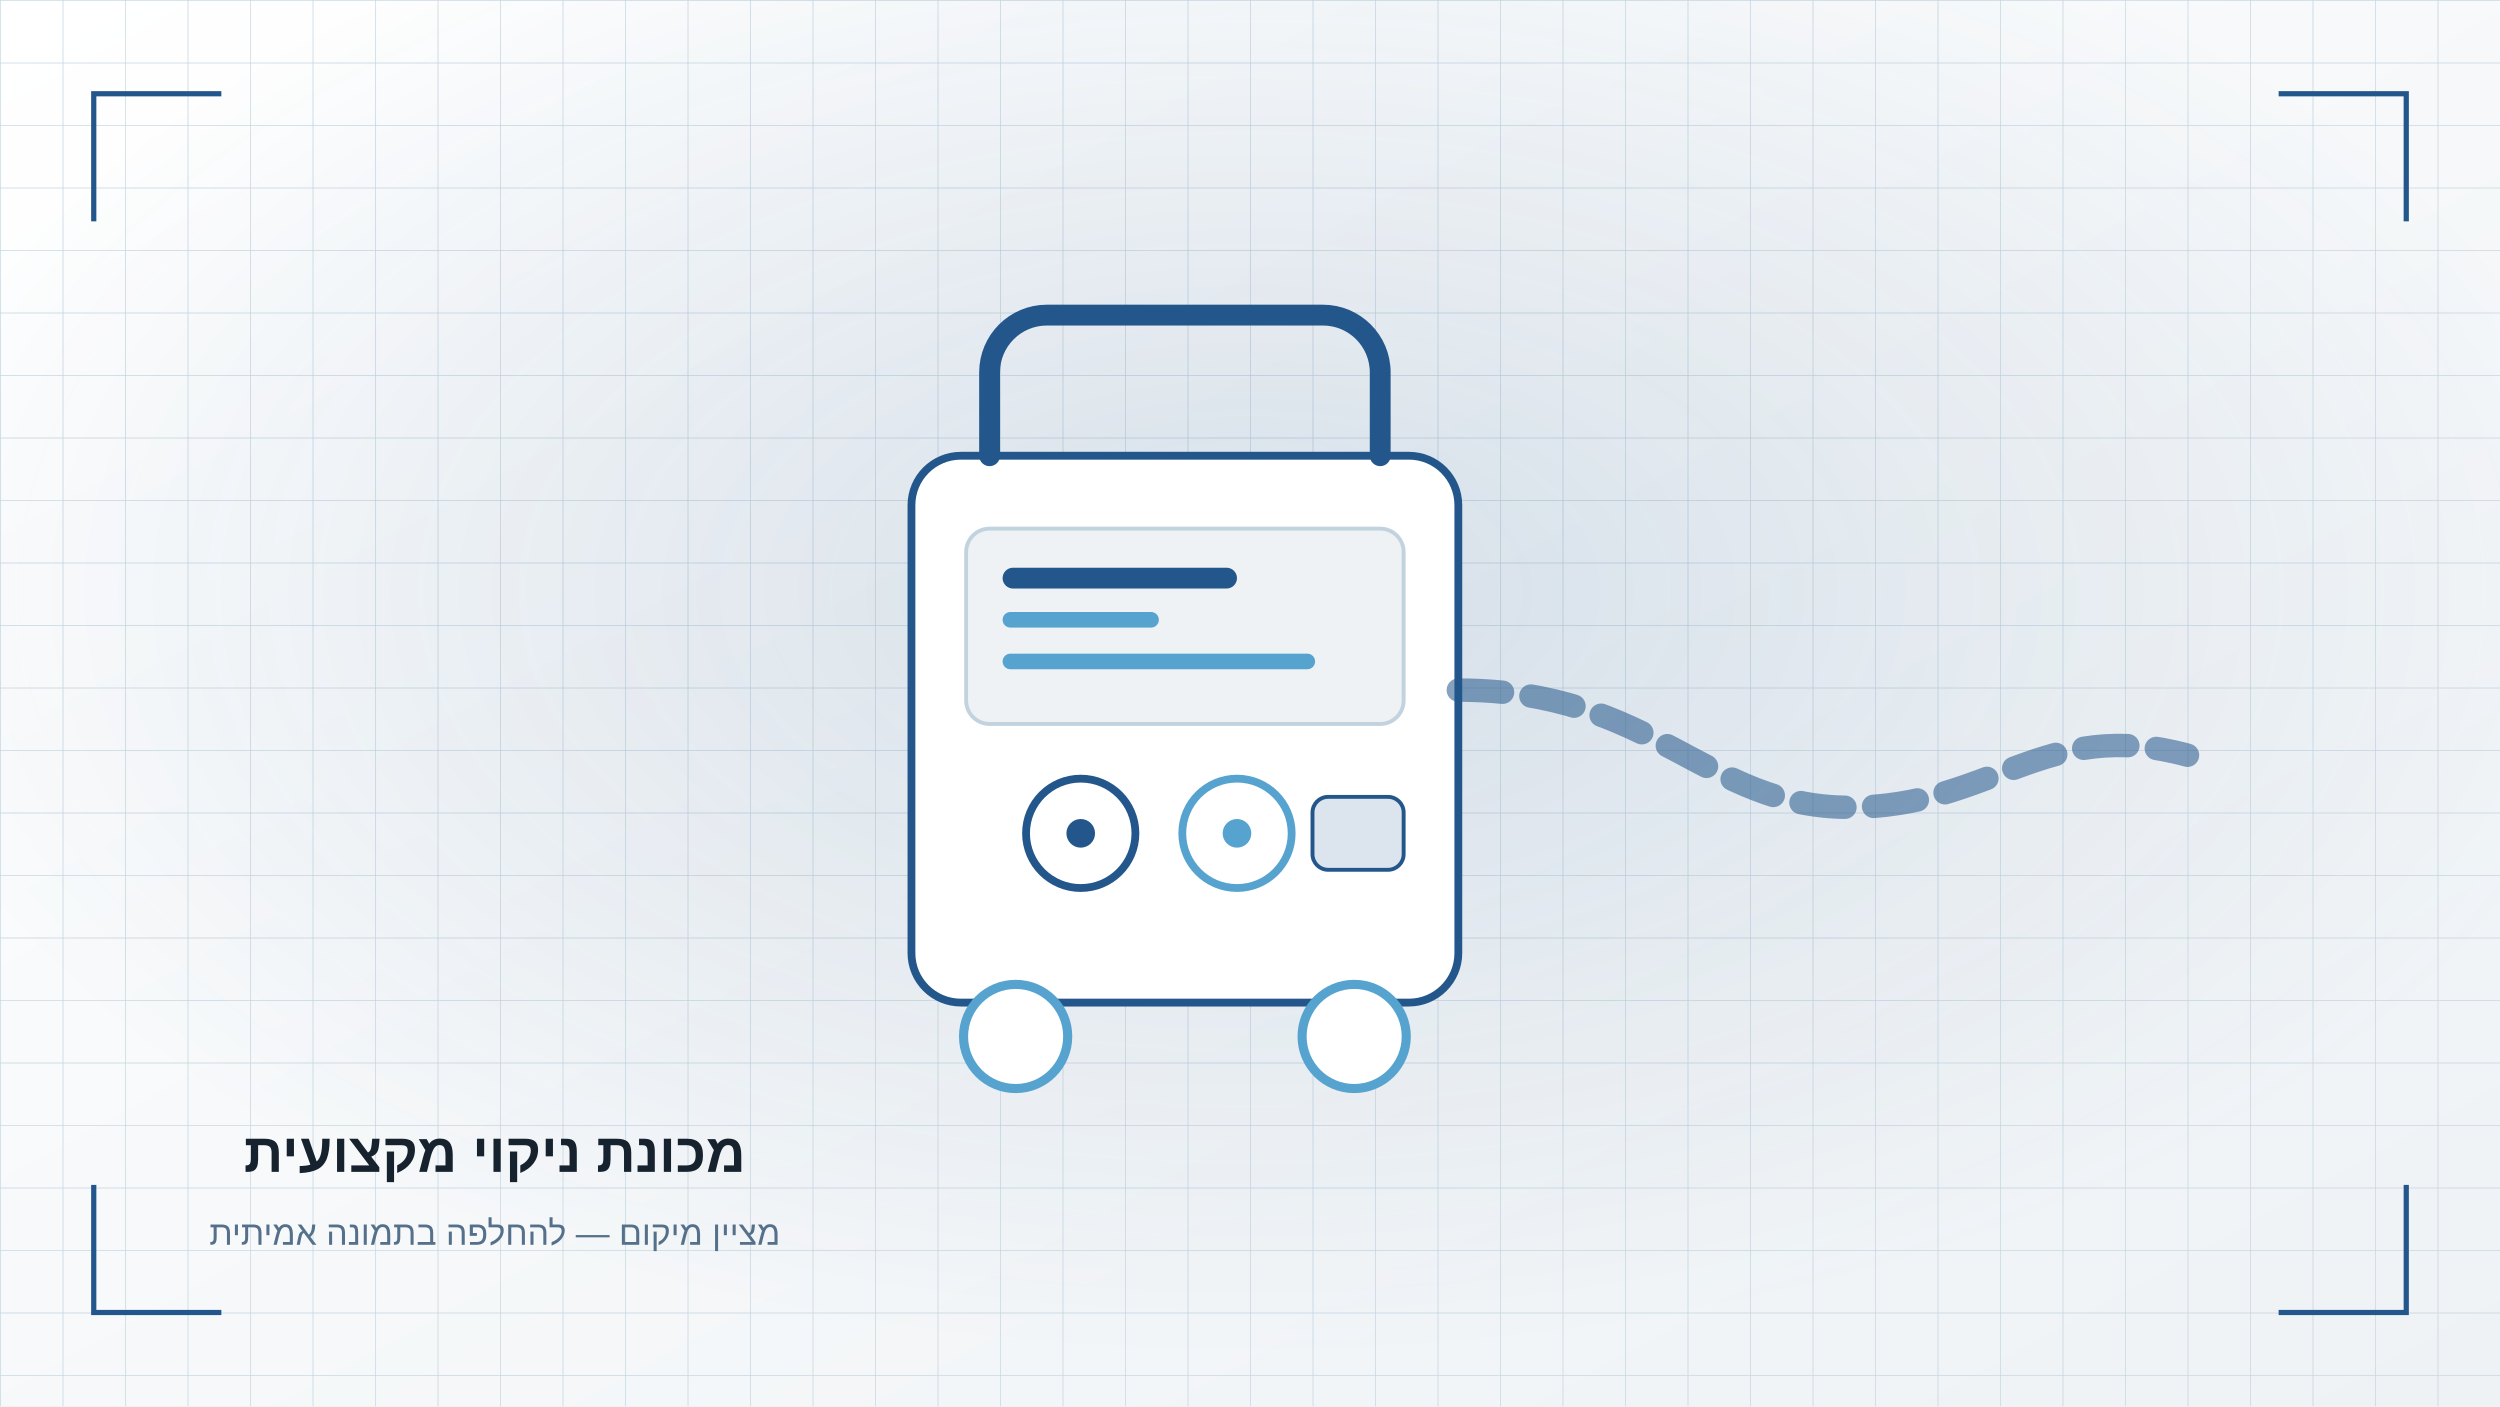
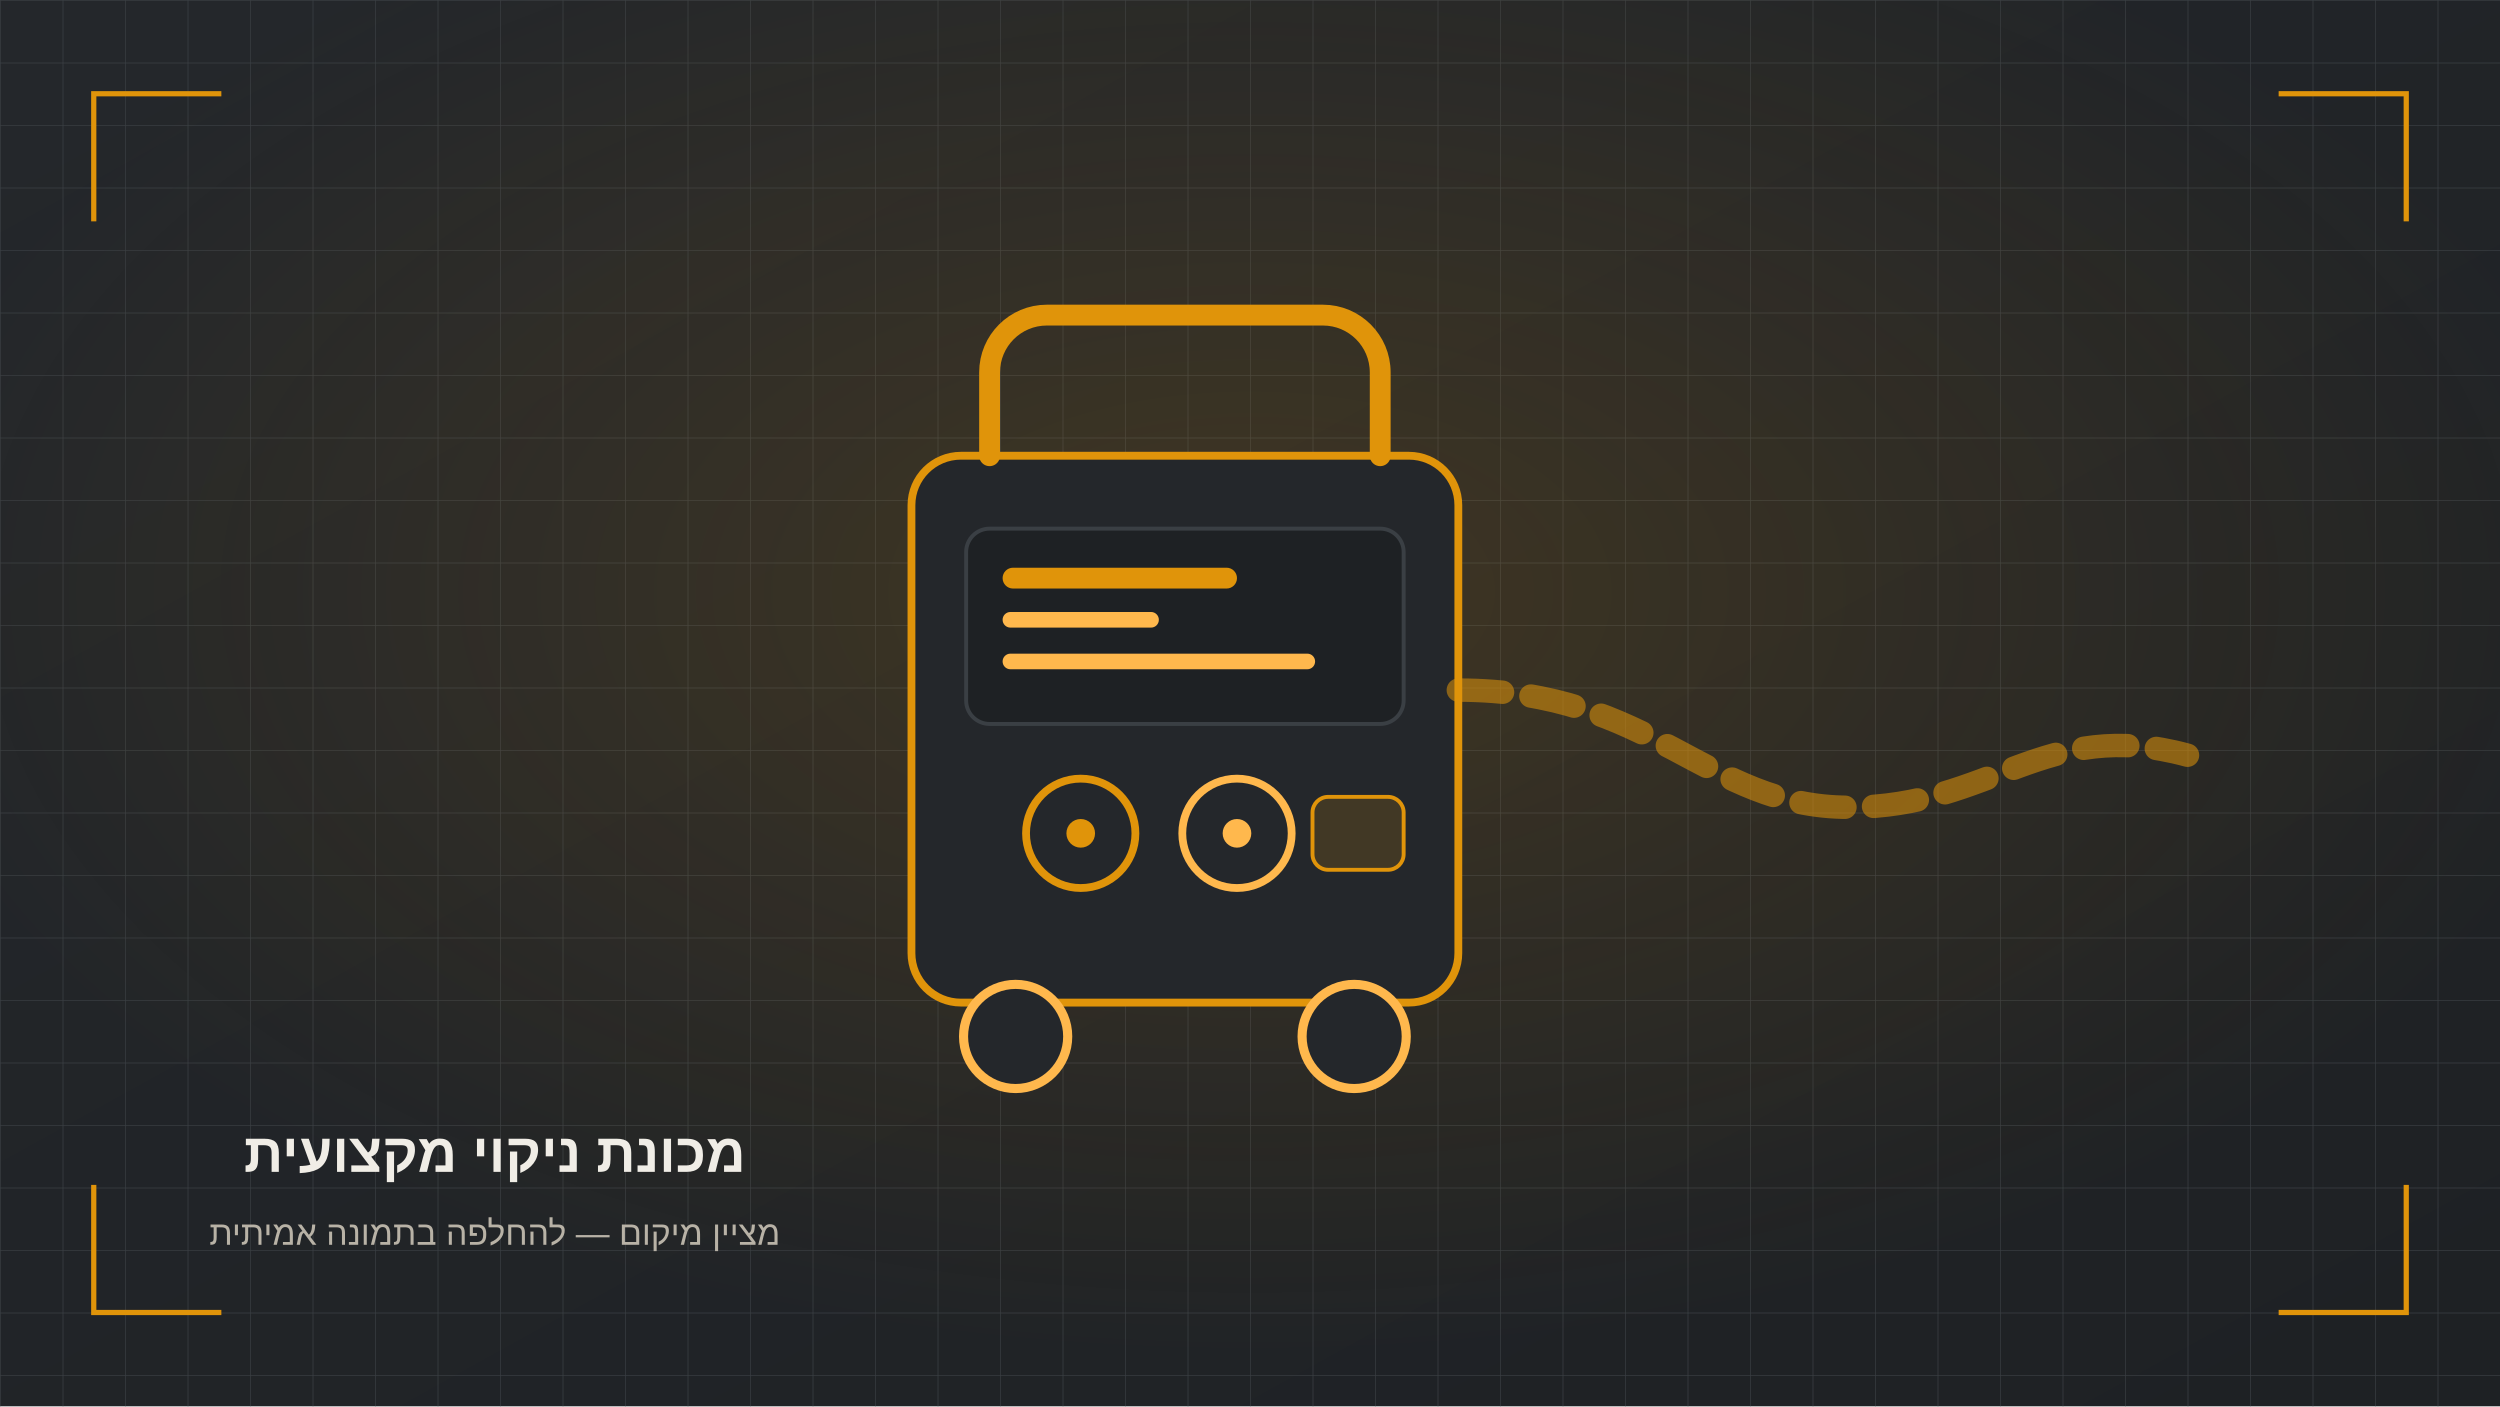
<svg xmlns="http://www.w3.org/2000/svg" width="1920" height="1080" viewBox="0 0 1920 1080" role="img" aria-label="מכונת ניקוי מקצועית — מציין מיקום">
  <defs>
    <linearGradient id="bg" x1="0" y1="0" x2="1" y2="1">
-       <stop offset="0%" stop-color="#ffffff" />
-       <stop offset="100%" stop-color="#eef2f5" />
+       <stop offset="0%" stop-color="#24272b" />
+       <stop offset="100%" stop-color="#1e2124" />
    </linearGradient>
    <pattern id="grid" width="48" height="48" patternUnits="userSpaceOnUse">
-       <path d="M48 0H0V48" fill="none" stroke="#c2d3df" stroke-width="1" />
+       <path d="M48 0H0V48" fill="none" stroke="#3a3f44" stroke-width="1" />
    </pattern>
    <radialGradient id="glow" cx="50%" cy="42%" r="55%">
-       <stop offset="0%" stop-color="#23568b" stop-opacity="0.16" />
-       <stop offset="100%" stop-color="#23568b" stop-opacity="0" />
+       <stop offset="0%" stop-color="#e0940a" stop-opacity="0.16" />
+       <stop offset="100%" stop-color="#e0940a" stop-opacity="0" />
    </radialGradient>
  </defs>
  <rect width="1920" height="1080" fill="url(#bg)" />
  <rect width="1920" height="1080" fill="url(#grid)" />
  <rect width="1920" height="1080" fill="url(#glow)" />
  <g transform="translate(700 230)">
-     <rect x="0" y="120" width="420" height="420" rx="38" fill="#ffffff" stroke="#23568b" stroke-width="6" />
-     <rect x="42" y="176" width="336" height="150" rx="18" fill="#eef2f5" stroke="#c2d3df" stroke-width="3" />
-     <rect x="70" y="206" width="180" height="16" rx="8" fill="#23568b" />
-     <rect x="70" y="240" width="120" height="12" rx="6" fill="#56a3cf" />
-     <rect x="70" y="272" width="240" height="12" rx="6" fill="#56a3cf" />
-     <circle cx="130" cy="410" r="42" fill="none" stroke="#23568b" stroke-width="6" />
-     <circle cx="130" cy="410" r="11" fill="#23568b" />
-     <circle cx="250" cy="410" r="42" fill="none" stroke="#56a3cf" stroke-width="6" />
-     <circle cx="250" cy="410" r="11" fill="#56a3cf" />
-     <rect x="308" y="382" width="70" height="56" rx="12" fill="#23568b" fill-opacity="0.16" stroke="#23568b" stroke-width="3" />
-     <path d="M60 120V56a44 44 0 0144-44h212a44 44 0 0144 44v64" fill="none" stroke="#23568b" stroke-width="16" stroke-linecap="round" />
-     <circle cx="80" cy="566" r="40" fill="#ffffff" stroke="#56a3cf" stroke-width="7" />
-     <circle cx="340" cy="566" r="40" fill="#ffffff" stroke="#56a3cf" stroke-width="7" />
-     <path d="M420 300c150 0 190 90 300 90s150-70 260-40" fill="none" stroke="#23568b" stroke-width="18" stroke-linecap="round" stroke-opacity="0.55" stroke-dasharray="34 22" />
+     <rect x="0" y="120" width="420" height="420" rx="38" fill="#24272b" stroke="#e0940a" stroke-width="6" />
+     <rect x="42" y="176" width="336" height="150" rx="18" fill="#1e2124" stroke="#3a3f44" stroke-width="3" />
+     <rect x="70" y="206" width="180" height="16" rx="8" fill="#e0940a" />
+     <rect x="70" y="240" width="120" height="12" rx="6" fill="#ffb84d" />
+     <rect x="70" y="272" width="240" height="12" rx="6" fill="#ffb84d" />
+     <circle cx="130" cy="410" r="42" fill="none" stroke="#e0940a" stroke-width="6" />
+     <circle cx="130" cy="410" r="11" fill="#e0940a" />
+     <circle cx="250" cy="410" r="42" fill="none" stroke="#ffb84d" stroke-width="6" />
+     <circle cx="250" cy="410" r="11" fill="#ffb84d" />
+     <rect x="308" y="382" width="70" height="56" rx="12" fill="#e0940a" fill-opacity="0.16" stroke="#e0940a" stroke-width="3" />
+     <path d="M60 120V56a44 44 0 0144-44h212a44 44 0 0144 44v64" fill="none" stroke="#e0940a" stroke-width="16" stroke-linecap="round" />
+     <circle cx="80" cy="566" r="40" fill="#24272b" stroke="#ffb84d" stroke-width="7" />
+     <circle cx="340" cy="566" r="40" fill="#24272b" stroke="#ffb84d" stroke-width="7" />
+     <path d="M420 300c150 0 190 90 300 90s150-70 260-40" fill="none" stroke="#e0940a" stroke-width="18" stroke-linecap="round" stroke-opacity="0.55" stroke-dasharray="34 22" />
  </g>
-   <path d="M72 168V72h96" fill="none" stroke="#23568b" stroke-width="4" stroke-linecap="square" />
-   <path d="M1752 72h96v96" fill="none" stroke="#23568b" stroke-width="4" stroke-linecap="square" />
-   <path d="M1848 912v96h-96" fill="none" stroke="#23568b" stroke-width="4" stroke-linecap="square" />
-   <path d="M168 1008H72v-96" fill="none" stroke="#23568b" stroke-width="4" stroke-linecap="square" />
-   <text x="380" y="900" text-anchor="middle" direction="rtl" font-family="Heebo, Arial, sans-serif" font-size="42" font-weight="700" fill="#16232e">מכונת ניקוי מקצועית</text>
-   <text x="380" y="956" text-anchor="middle" direction="rtl" font-family="Heebo, Arial, sans-serif" font-size="26" fill="#55708a">מציין מיקום — להחלפה בתמונה אמיתית</text>
+   <path d="M72 168V72h96" fill="none" stroke="#e0940a" stroke-width="4" stroke-linecap="square" />
+   <path d="M1752 72h96v96" fill="none" stroke="#e0940a" stroke-width="4" stroke-linecap="square" />
+   <path d="M1848 912v96h-96" fill="none" stroke="#e0940a" stroke-width="4" stroke-linecap="square" />
+   <path d="M168 1008H72v-96" fill="none" stroke="#e0940a" stroke-width="4" stroke-linecap="square" />
+   <text x="380" y="900" text-anchor="middle" direction="rtl" font-family="Heebo, Arial, sans-serif" font-size="42" font-weight="700" fill="#f0ede6">מכונת ניקוי מקצועית</text>
+   <text x="380" y="956" text-anchor="middle" direction="rtl" font-family="Heebo, Arial, sans-serif" font-size="26" fill="#b8b2a6">מציין מיקום — להחלפה בתמונה אמיתית</text>
</svg>
